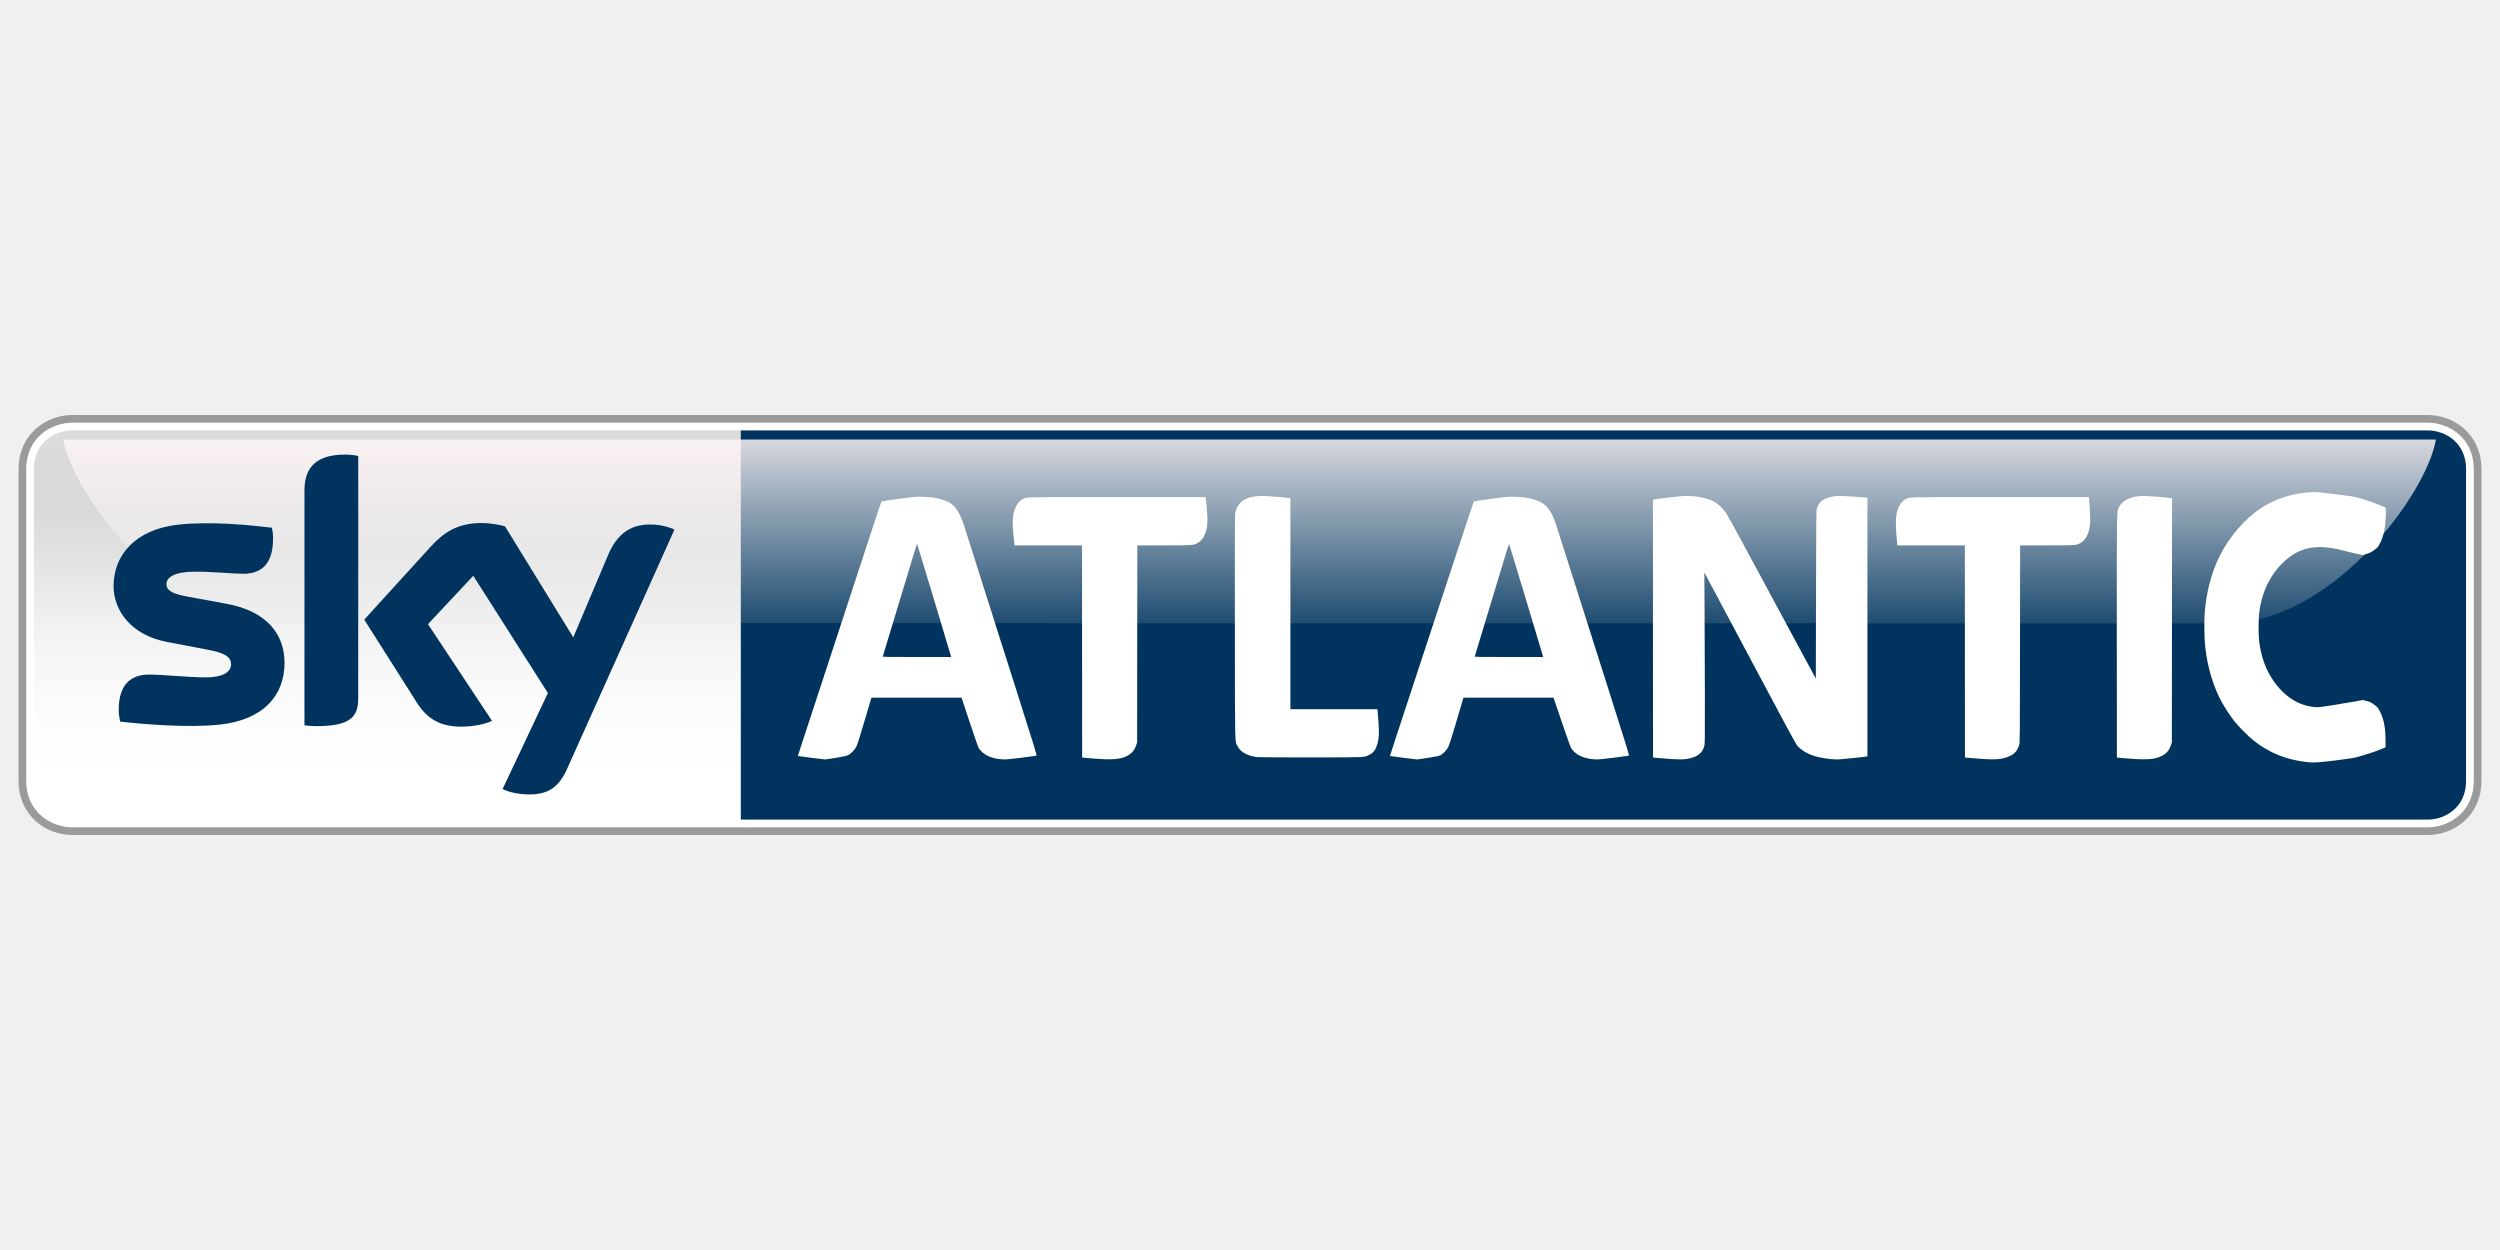
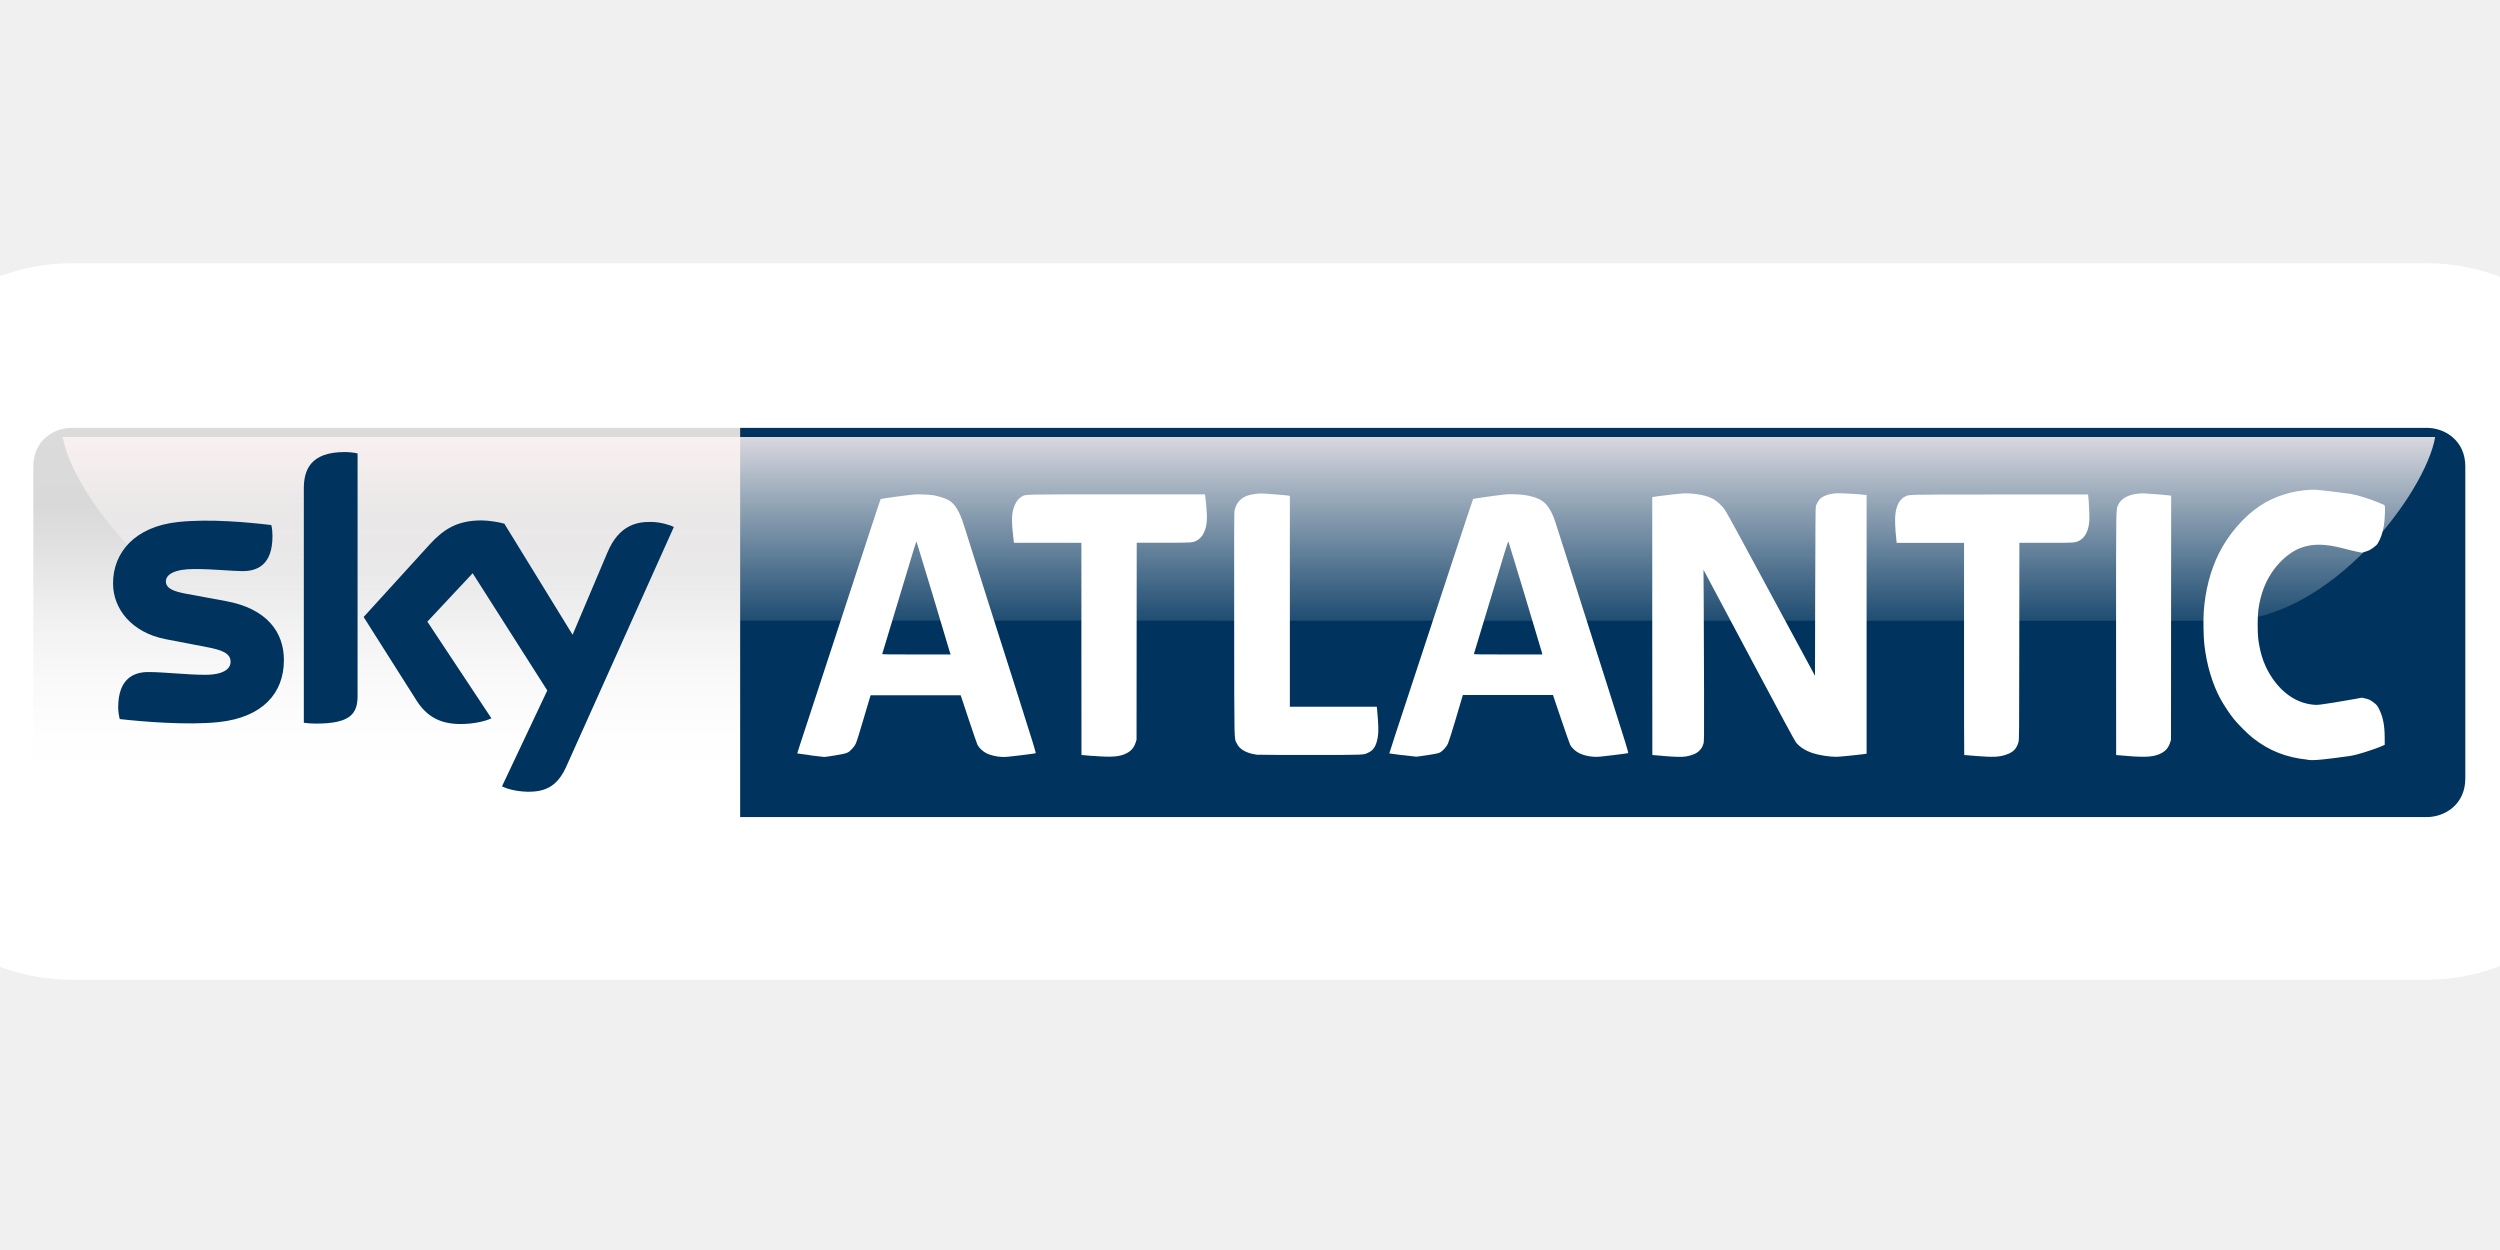
- <svg xmlns="http://www.w3.org/2000/svg" xmlns:xlink="http://www.w3.org/1999/xlink" version="1.1" width="128" height="64">
+ <svg xmlns="http://www.w3.org/2000/svg" xmlns:xlink="http://www.w3.org/1999/xlink" width="128" height="64">
  <defs>
-     <linearGradient id="linearGradient2997">
-       <stop stop-color="#eeeff1" stop-opacity="0.133" offset="0" id="stop2999" />
-       <stop stop-color="#fff5f5" stop-opacity="0.851" offset="1" id="stop3001" />
+     <linearGradient id="c">
+       <stop stop-color="#eeeff1" stop-opacity=".133" offset="0" />
+       <stop stop-color="#fff5f5" stop-opacity=".851" offset="1" />
    </linearGradient>
-     <linearGradient id="linearGradient2983">
-       <stop stop-color="#dbdbdb" offset="0" id="stop2985" />
-       <stop stop-color="#dadada" id="stop3656" offset="0.1" />
-       <stop stop-color="#d9d9d9" id="stop3654" offset="0.2" />
-       <stop stop-color="#e0e0e0" id="stop3652" offset="0.3" />
-       <stop stop-color="#e9e9e9" id="stop3650" offset="0.4" />
-       <stop stop-color="#f1f1f1" id="stop3648" offset="0.5" />
-       <stop stop-color="#f7f7f7" id="stop2987" offset="0.6" />
-       <stop stop-color="#fbfbfb" id="stop2989" offset="0.7" />
-       <stop stop-color="#fefefe" id="stop2991" offset="0.8" />
-       <stop stop-color="#ffffff" id="stop2993" offset="0.9" />
-       <stop stop-color="#ffffff" offset="1" id="stop2995" />
+     <linearGradient id="b">
+       <stop stop-color="#dbdbdb" offset="0" />
+       <stop stop-color="#dadada" offset=".1" />
+       <stop stop-color="#d9d9d9" offset=".2" />
+       <stop stop-color="#e0e0e0" offset=".3" />
+       <stop stop-color="#e9e9e9" offset=".4" />
+       <stop stop-color="#f1f1f1" offset=".5" />
+       <stop stop-color="#f7f7f7" offset=".6" />
+       <stop stop-color="#fbfbfb" offset=".7" />
+       <stop stop-color="#fefefe" offset=".8" />
+       <stop stop-color="#fff" offset=".9" />
+       <stop stop-color="#fff" offset="1" />
    </linearGradient>
-     <linearGradient id="linearGradient2808">
-       <stop stop-color="#101112" id="stop2810" offset="0" />
-       <stop stop-color="#151617" offset="0.2" id="stop2981" />
-       <stop stop-color="#1a1b1c" offset="0.4" id="stop2979" />
-       <stop stop-color="#242526" offset="0.603" id="stop2977" />
-       <stop stop-color="#393a3b" offset="0.8" id="stop2975" />
-       <stop stop-color="#636364" id="stop2812" offset="1" />
+     <linearGradient>
+       <stop stop-color="#101112" offset="0" />
+       <stop stop-color="#151617" offset=".2" />
+       <stop stop-color="#1a1b1c" offset=".4" />
+       <stop stop-color="#242526" offset=".603" />
+       <stop stop-color="#393a3b" offset=".8" />
+       <stop stop-color="#636364" offset="1" />
    </linearGradient>
-     <linearGradient y2="1092.357" x2="468" y1="1192.362" x1="468" gradientUnits="userSpaceOnUse" id="linearGradient2889-1" xlink:href="#linearGradient2808-7" gradientTransform="translate(-379.1585,-3.20546)" />
-     <linearGradient id="linearGradient2808-7">
-       <stop stop-color="#101112" id="stop2810-4" offset="0" />
-       <stop stop-color="#636364" id="stop2812-0" offset="1" />
+     <linearGradient y2="1092.357" x2="468" y1="1192.362" x1="468" gradientUnits="userSpaceOnUse" xlink:href="#a" gradientTransform="translate(-379.159 -3.205)" />
+     <linearGradient id="a">
+       <stop stop-color="#101112" offset="0" />
+       <stop stop-color="#636364" offset="1" />
    </linearGradient>
-     <linearGradient y2="1" x2="1" y1="0" x1="1" id="linearGradient3015" xlink:href="#linearGradient2983" />
-     <linearGradient y2="0" x2="0.778" y1="1" x1="0.778" id="linearGradient3646" xlink:href="#linearGradient2997" />
+     <linearGradient y2="1" x2="1" x1="1" id="d" xlink:href="#b" />
+     <linearGradient x2=".778" y1="1" x1=".778" id="e" xlink:href="#c" />
  </defs>
-   <g stroke="null" transform="matrix(0.09771657,0,0,0.09771657,113.1112,439.8237) " id="g2874">
-     <g stroke="null" transform="matrix(0.824779,0,0,0.824779,35.84919,175.8378) " id="g3003">
-       <g stroke="#000000" fill="#9d9d9d" stroke-width="16.763" transform="matrix(1.166398,0,0,1.166398,-116.2589,-499.9444) " id="g2932">
-         <path stroke="#9b9b9b" fill="#9b9b9b" fill-rule="evenodd" stroke-width="16.763" d="m-1101.354,-4198.459c10,0 1272.665,0 1282.665,0c10,0 21,7 21,21l0,170c0,14 -11,21 -21,21c-10,0 -1272.665,0 -1282.665,0c-10,0 -21,-7 -21,-21l0,-170c0,-14 11,-21 21,-21z" id="path2963" />
-         <path stroke="#ffffff" fill="#ffffff" fill-rule="evenodd" stroke-width="8.382" id="path2938" d="m-1101.354,-4198.459c10,0 1272.665,0 1282.665,0c10,0 21,7 21,21l0,170c0,14 -11,21 -21,21c-10,0 -1272.665,0 -1282.665,0c-10,0 -21,-7 -21,-21l0,-170c0,-14 11,-21 21,-21z" />
-       </g>
-       <g stroke="null" id="g2888" transform="matrix(1.166398,0,0,1.166398,-116.2589,-499.9444) ">
-         <path fill="url(#linearGradient3015)" fill-rule="evenodd" d="m-737.354,-3986.459l1,-1l0,-210l-1,-1l-364,0c-10,0 -21,7 -21,21l0,170c0,14 11,21 21,21l364,0z" id="path2780" />
-         <path fill="#00345e" fill-rule="evenodd" id="path2774" d="m-737.354,-3986.459l0,-212l918.665,0c10,0 21,7 21,21l0,170c0,14 -11,21 -21,21l-918.665,0z" />
-         <path fill="url(#linearGradient3646)" fill-rule="evenodd" d="m-991.964,-4093.459c-57,0 -109.336,-69.91 -114.39,-100l1292.238,0c-5.054,30.09 -57.054,100.09 -114.054,100.09" id="path2776" />
-         <path stroke="null" fill="#ffffff" id="path3645" d="m116.556,-4017.699c-11.763,-1.18 -21.179,-4.895 -29.943,-11.814c-2.725,-2.152 -8.144,-7.577 -10.364,-10.379c-2.083,-2.627 -5.146,-7.242 -6.898,-10.39c-4.658,-8.373 -7.878,-19.068 -9.126,-30.317c-0.45,-4.051 -0.613,-13.161 -0.316,-17.618c0.777,-11.676 3.655,-22.775 8.305,-32.034c5.185,-10.325 13.648,-20.098 22.431,-25.906c7.71,-5.098 17.758,-8.258 27.478,-8.643c2.923,-0.117 3.72,-0.052 11.806,0.947c4.77,0.589 9.283,1.17 10.03,1.292c3.478,0.568 10.047,2.599 14.836,4.586c1.437,0.596 2.859,1.184 3.161,1.308c0.469,0.19 0.566,0.383 0.662,1.319c0.157,1.524 -0.195,7.632 -0.575,9.96c-0.638,3.91 -1.712,7.071 -3.309,9.738c-0.518,0.865 -1.124,1.441 -2.656,2.522c-1.651,1.167 -2.326,1.501 -4.014,1.994l-2.029,0.592l-3.195,-0.678c-1.757,-0.373 -4.536,-1.042 -6.175,-1.486c-10.537,-2.856 -17.774,-2.942 -24.409,-0.29c-4.761,1.904 -10,6.167 -13.799,11.226c-4.799,6.392 -7.619,13.585 -8.785,22.403c-0.503,3.808 -0.504,12.572 0,16.195c1.184,8.541 3.501,14.887 7.657,20.977c6.02,8.82 14.123,13.905 23.067,14.472c1.679,0.107 2.876,-0.035 10.055,-1.176c4.482,-0.713 9.826,-1.618 11.876,-2.008l3.726,-0.711l2.073,0.526c1.807,0.458 2.301,0.688 3.859,1.803c2.123,1.519 2.508,1.99 3.733,4.578c1.836,3.878 2.694,8.52 2.718,14.702l0.02,4.162l-2.194,0.921c-2.87,1.205 -8.717,3.161 -12.609,4.218c-2.672,0.725 -4.389,1.002 -12.393,1.996c-8.933,1.109 -11.785,1.305 -14.7,1.013l-0.005,0zm-815.713,-2.451c-3.815,-0.479 -6.981,-0.914 -7.034,-0.968c-0.118,-0.119 -0.992,2.57 14.191,-43.666c12.949,-39.43 16.697,-50.863 25.696,-78.36c2.953,-9.021 5.45,-16.49 5.55,-16.596c0.1,-0.107 4.345,-0.746 9.433,-1.422c9.127,-1.212 9.304,-1.227 13.117,-1.123c2.126,0.058 4.832,0.255 6.013,0.438c2.682,0.417 6.667,1.679 8.452,2.677c3.369,1.885 6.017,6.193 8.311,13.526c0.826,2.641 4.292,13.579 13.208,41.68c2.079,6.55 8.836,27.802 15.016,47.224c9.764,30.685 11.191,35.333 10.888,35.456c-0.192,0.079 -3.922,0.584 -8.289,1.125c-6.865,0.85 -8.266,0.966 -10.343,0.86c-2.894,-0.146 -5.699,-0.82 -8.045,-1.931c-1.967,-0.932 -4.123,-2.927 -4.971,-4.601c-0.295,-0.583 -2.476,-6.906 -4.847,-14.051l-4.31,-12.992l-24.524,0l-24.524,0l-0.432,1.306c-0.238,0.718 -1.888,6.281 -3.666,12.361c-1.927,6.589 -3.532,11.683 -3.972,12.609c-0.5,1.053 -1.178,2.009 -2.102,2.967c-2.159,2.236 -2.598,2.407 -8.935,3.472c-3.014,0.507 -5.809,0.912 -6.211,0.9c-0.402,-0.02 -3.853,-0.414 -7.669,-0.892zm76.195,-55.552c-1.452,-5.127 -18.279,-60.964 -18.372,-60.964c-0.071,0 -0.709,1.904 -1.417,4.231c-2.331,7.655 -14.611,48.23 -15.92,52.606c-0.705,2.355 -1.322,4.401 -1.371,4.545c-0.07,0.207 3.74,0.261 18.592,0.261l18.681,0l-0.192,-0.68l0,0zm77.536,55.948c-3.275,-0.272 -5.979,-0.501 -6.008,-0.508c-0.029,0 -0.052,-26.013 -0.052,-57.791l0,-57.777l-18.37,0l-18.37,0l-0.118,-0.784c-0.065,-0.431 -0.319,-2.852 -0.565,-5.381c-0.714,-7.341 -0.391,-11.088 1.261,-14.627c0.918,-1.966 2.28,-3.556 3.718,-4.338c2.323,-1.264 -0.775,-1.192 51.716,-1.195l48.004,0l0.103,0.47c0.056,0.259 0.304,2.727 0.552,5.485c0.705,7.848 0.382,11.399 -1.373,15.104c-0.829,1.75 -2.323,3.336 -3.887,4.129c-2.205,1.118 -2.469,1.135 -18.107,1.138l-14.467,0l-0.054,53.65l-0.054,53.65l-0.573,1.69c-0.907,2.674 -2.289,4.292 -4.81,5.63c-3.693,1.959 -8.21,2.314 -18.543,1.455l-0.002,-0zm168.679,-0.411c-3.823,-0.486 -6.988,-0.921 -7.033,-0.968c-0.044,-0.046 4.694,-14.564 10.532,-32.263c5.838,-17.699 16.088,-48.823 22.778,-69.166c6.69,-20.342 12.245,-37.071 12.345,-37.177c0.1,-0.104 4.299,-0.745 9.331,-1.422c9.044,-1.216 9.193,-1.229 13.015,-1.125c4.416,0.118 7.041,0.477 10.198,1.389c5.315,1.536 7.883,3.798 10.506,9.258c1.096,2.281 1.182,2.537 7.505,22.496c7.891,24.905 11.763,37.095 22.998,72.404c9.764,30.685 11.191,35.333 10.888,35.456c-0.191,0.079 -3.922,0.584 -8.289,1.125c-6.865,0.85 -8.266,0.966 -10.344,0.86c-2.894,-0.146 -5.699,-0.82 -8.045,-1.931c-1.983,-0.939 -4.124,-2.93 -4.991,-4.641c-0.306,-0.604 -2.429,-6.622 -4.717,-13.372c-2.288,-6.75 -4.27,-12.578 -4.403,-12.952l-0.243,-0.679l-24.52,0l-24.519,0l-0.52,1.724c-0.286,0.948 -1.947,6.566 -3.69,12.486c-1.775,6.022 -3.485,11.425 -3.885,12.269c-0.809,1.707 -2.508,3.668 -4.016,4.636c-0.912,0.585 -1.51,0.725 -6.772,1.585c-3.174,0.519 -6.083,0.932 -6.464,0.918c-0.381,-0.019 -3.821,-0.423 -7.644,-0.909zm76.209,-55.538c-1.452,-5.127 -18.279,-60.964 -18.372,-60.964c-0.071,0 -0.708,1.904 -1.417,4.231c-2.331,7.655 -14.611,48.23 -15.92,52.606c-0.705,2.355 -1.322,4.401 -1.371,4.545c-0.07,0.207 3.74,0.261 18.592,0.261l18.681,0l-0.193,-0.68l0.001,0zm65.939,55.935c-3.218,-0.266 -5.874,-0.489 -5.903,-0.496c-0.029,0 -0.052,-31.605 -0.052,-70.219l0,-70.206l0.47,-0.103c2.159,-0.468 15.352,-1.995 17.229,-1.994c6.517,0 12.382,1.244 16.027,3.386c1.835,1.079 4.294,3.424 5.84,5.571c0.663,0.921 4.337,7.486 8.164,14.589c10.091,18.729 24.164,44.819 33.151,61.458l7.822,14.482l0.107,-45.826c0.087,-37.498 0.157,-45.979 0.386,-46.663c0.493,-1.473 1.532,-3.226 2.354,-3.967c1.886,-1.705 5.159,-2.762 9.169,-2.965c2.107,-0.106 13.032,0.526 15.411,0.892l0.679,0.104l0,70.401l0,70.4l-0.679,0.113c-2.18,0.363 -14.272,1.577 -15.712,1.577c-3.891,0 -9.62,-0.884 -12.969,-2.002c-3.88,-1.295 -7.131,-3.375 -9.055,-5.792c-0.72,-0.904 -8.015,-14.423 -23.706,-43.929c-12.467,-23.442 -23.575,-44.314 -24.686,-46.384l-2.019,-3.761l0.121,18.598c0.067,10.228 0.141,31.244 0.167,46.702c0.042,26.781 0.026,28.164 -0.34,29.353c-0.547,1.771 -1.045,2.663 -2.069,3.702c-1.641,1.664 -3.918,2.674 -7.263,3.221c-2.406,0.394 -5.693,0.33 -12.642,-0.244l-0,0.001zm169.988,0c-3.275,-0.265 -5.979,-0.487 -6.007,-0.494c-0.029,0 -0.052,-26.013 -0.052,-57.791l0,-57.777l-18.374,0l-18.373,0l-0.117,-1.098c-0.757,-7.082 -0.911,-12.415 -0.441,-15.306c0.717,-4.418 2.33,-7.276 4.868,-8.629c2.586,-1.379 -0.957,-1.29 51.919,-1.294l48.004,0l0.099,0.47c0.294,1.394 0.787,11 0.679,13.217c-0.279,5.706 -2.281,9.822 -5.593,11.502c-2.205,1.117 -2.469,1.133 -18.107,1.137l-14.468,0l-0.054,53.65c-0.052,50.745 -0.075,53.718 -0.427,54.904c-1.116,3.758 -2.909,5.551 -6.889,6.886c-3.769,1.264 -7.169,1.391 -16.665,0.623l-0.002,0zm82.748,0.02c-3.275,-0.272 -5.979,-0.501 -6.007,-0.508c-0.029,0 -0.05,-29.751 -0.048,-66.097c0,-72.442 -0.085,-67.478 1.238,-70.302c1.825,-3.901 6.824,-6.121 13.798,-6.126c1.612,0 12.722,0.898 14.373,1.165l0.682,0.11l-0.054,66.491l-0.054,66.492l-0.573,1.69c-0.907,2.675 -2.289,4.292 -4.81,5.63c-3.693,1.959 -8.21,2.314 -18.543,1.455l-0.002,-0.001zm-474.438,-0.752c-5.452,-0.804 -9.064,-2.887 -10.565,-6.095c-1.451,-3.102 -1.333,2.39 -1.403,-64.929c-0.056,-54.211 -0.028,-60.86 0.261,-62.175c0.907,-4.123 3.517,-6.904 7.628,-8.129c1.746,-0.519 4.901,-0.949 7,-0.952c1.708,0 13.051,0.896 14.679,1.162l0.679,0.11l0,57.454l0,57.455l23.69,0l23.69,0l0.121,0.992c0.065,0.546 0.285,3.327 0.486,6.18c0.404,5.769 0.267,8.648 -0.555,11.598c-0.904,3.244 -2.177,4.978 -4.476,6.096c-2.976,1.447 -0.74,1.351 -31.881,1.385c-15.458,0.019 -28.667,-0.052 -29.355,-0.153l0.001,0z" />
-         <path fill="#00345e" fill-rule="nonzero" id="path2782" d="m-945.73,-4052.525c0,9.672 -3.784,15.15 -22.537,15.15c-2.467,0 -4.606,-0.131 -6.744,-0.444l0,-127.635c0,-9.689 3.29,-19.822 22.208,-19.822c2.467,0 4.77,0.23 7.073,0.756l0,131.995zm-40.138,-19.312c0,17.947 -11.68,31.074 -35.367,33.64c-17.273,1.859 -42.277,-0.296 -54.121,-1.645c-0.493,-1.974 -0.823,-4.375 -0.823,-6.317c0,-15.677 8.39,-19.296 16.45,-19.296c8.225,0 21.22,1.514 30.926,1.514c10.528,0 13.818,-3.619 13.818,-7.057c0,-4.507 -4.277,-6.366 -12.502,-7.962l-22.701,-4.343c-18.753,-3.619 -28.787,-16.598 -28.787,-30.384c0,-16.811 11.844,-30.843 35.203,-33.426c17.602,-1.941 39.151,0.23 50.995,1.661c0.493,2.023 0.658,3.981 0.658,6.005c0,15.692 -8.225,19.081 -16.286,19.081c-5.922,0 -15.463,-1.134 -26.32,-1.134c-11.021,0 -15.463,3.076 -15.463,6.76c0,3.883 4.277,5.462 11.021,6.728l21.714,3.998c22.043,4.03 31.584,16.648 31.584,32.177m118.769,68.728c2.468,1.283 7.403,2.78 13.818,2.928c10.857,0.247 16.779,-3.898 21.221,-13.719l58.562,-130.514c-2.303,-1.267 -7.732,-2.714 -12.173,-2.78c-7.402,-0.148 -17.601,1.349 -24.017,16.747l-18.917,44.711l-37.177,-60.47c-2.468,-0.74 -8.225,-1.793 -12.502,-1.793c-13.16,0 -20.562,4.788 -28.129,13.045l-36.026,39.562l28.952,45.682c5.428,8.357 12.502,12.617 23.852,12.617c7.567,0 13.818,-1.727 16.779,-3.158l-34.874,-52.673l24.675,-26.353l40.631,63.875" />
-       </g>
+   <g stroke="null">
+     <g stroke="#000" fill="#9d9d9d" stroke-width="16.763" fill-rule="evenodd">
+       <path stroke="#9b9b9b" fill="#9b9b9b" d="M3.67 21.856h120.57c.94 0 1.974.658 1.974 1.974v15.98c0 1.316-1.034 1.974-1.974 1.974H3.67c-.94 0-1.974-.658-1.974-1.974V23.83c0-1.316 1.034-1.974 1.974-1.974z" stroke-width=".094" />
+       <path stroke="#fff" fill="#fff" stroke-width=".752.382" d="M3.67 21.856h120.57c.94 0 1.974.658 1.974 1.974v15.98c0 1.316-1.034 1.974-1.974 1.974H3.67c-.94 0-1.974-.658-1.974-1.974V23.83c0-1.316 1.034-1.974 1.974-1.974z" />
    </g>
+     <path fill="url(#d)" fill-rule="evenodd" d="M-737.354-3986.46l1-1v-210l-1-1h-364c-10 0-21 7-21 21v170c0 14 11 21 21 21h364z" transform="matrix(.094 0 0 .094 107.207 416.561)" />
+     <path fill="#00345e" fill-rule="evenodd" d="M37.896 41.834V21.906h86.354c.94 0 1.974.658 1.974 1.974v15.98c0 1.316-1.034 1.974-1.974 1.974H37.896z" />
+     <path fill="url(#e)" fill-rule="evenodd" d="M-991.964-4093.46c-57 0-109.336-69.91-114.39-100H185.884c-5.053 30.09-57.053 100.09-114.053 100.09" transform="matrix(.094 0 0 .094 107.207 416.561)" />
+     <path fill="#fff" d="M118.163 38.897c-1.105-.11-1.99-.46-2.814-1.11-.26-.202-.77-.712-.98-.976-.197-.24-.485-.68-.65-.97-.438-.787-.74-1.792-.858-2.85-.042-.38-.058-1.236-.03-1.655.073-1.1.344-2.14.78-3.012.488-.97 1.284-1.89 2.11-2.434.724-.48 1.67-.777 2.583-.813.274-.01.35-.004 1.11.09.45.055.872.11.942.12.326.055.944.246 1.394.43l.298.125c.044.018.053.036.062.124.015.143-.018.717-.054.936-.06.366-.16.663-.31.914-.05.08-.108.136-.25.238-.157.11-.22.14-.38.188l-.19.056-.3-.063c-.165-.034-.426-.097-.58-.14-.99-.267-1.67-.275-2.295-.026-.45.176-.94.58-1.3 1.053-.45.6-.714 1.28-.824 2.108-.046.36-.046 1.183 0 1.524.113.804.33 1.4.72 1.973.567.83 1.33 1.306 2.17 1.36.16.01.27-.004.946-.11.42-.068.922-.153 1.115-.19l.35-.067.196.046c.17.043.217.065.364.17.2.143.237.187.35.43.175.365.256.8.258 1.38l.002.39-.208.09c-.27.112-.82.296-1.187.395-.25.07-.412.097-1.165.19-.84.105-1.104.124-1.38.096zm-76.677-.23c-.358-.045-.656-.086-.66-.09-.012-.012-.094.24 1.333-4.106l2.41-7.36c.28-.85.51-1.55.52-1.56.01-.01.41-.07.887-.132.86-.114.874-.115 1.233-.106.2.006.455.024.566.04.25.04.626.16.793.253.316.177.565.58.78 1.27.078.25.404 1.278 1.24 3.92l1.414 4.44c.916 2.883 1.05 3.32 1.022 3.33-.018.01-.37.056-.78.107-.644.08-.776.09-.97.08-.273-.015-.537-.078-.758-.18-.185-.09-.388-.278-.468-.435-.028-.055-.233-.65-.455-1.32l-.406-1.222h-4.61l-.04.125c-.023.066-.178.59-.345 1.16-.18.62-.33 1.098-.374 1.185-.046.1-.11.19-.196.28-.2.21-.243.226-.84.326-.28.05-.545.086-.583.085-.037 0-.36-.038-.72-.083zm7.162-5.222c-.136-.482-1.718-5.73-1.727-5.73 0 0-.06.178-.13.397-.22.72-1.37 4.534-1.492 4.945l-.13.427c-.006.02.352.025 1.75.025h1.755l-.02-.07zm7.29 5.26c-.31-.026-.563-.048-.566-.05-.003 0-.005-2.444-.005-5.43v-5.432h-3.453l-.01-.074c-.007-.04-.03-.27-.054-.51-.068-.69-.037-1.045.118-1.377.086-.186.214-.336.35-.41.218-.118-.073-.11 4.86-.112h4.513l.01.046c.01.024.03.256.06.515.065.74.035 1.073-.13 1.42-.078.165-.22.315-.366.39-.207.105-.232.107-1.702.107H58.2l-.005 5.045-.004 5.043-.052.158c-.085.252-.215.404-.452.53-.347.184-.772.217-1.743.136zm15.855-.04c-.36-.045-.657-.086-.66-.09-.006-.005.44-1.37.99-3.033l2.14-6.502c.63-1.912 1.15-3.484 1.16-3.494.01-.01.404-.07.877-.134.85-.114.864-.115 1.224-.106.415.01.66.045.958.13.5.145.74.358.988.87.103.215.11.24.705 2.116.742 2.34 1.106 3.487 2.162 6.806.918 2.884 1.052 3.32 1.024 3.332-.01.008-.362.055-.78.106-.64.08-.77.09-.97.08-.27-.013-.53-.076-.75-.18-.187-.09-.39-.276-.47-.437-.03-.06-.23-.63-.444-1.26l-.413-1.22-.022-.065H74.9l-.05.162-.347 1.173c-.17.567-.33 1.075-.367 1.154-.076.16-.236.344-.378.435-.085.054-.142.07-.636.15-.3.046-.574.085-.61.084-.036 0-.36-.04-.72-.083zm7.163-5.22c-.136-.482-1.718-5.73-1.727-5.73-.01 0-.07.178-.14.397-.22.72-1.373 4.534-1.496 4.945l-.13.427c-.007.02.35.025 1.747.025h1.757l-.018-.07zm6.2 5.258l-.556-.047c-.003 0-.005-2.97-.005-6.6v-6.6l.044-.01c.2-.043 1.44-.187 1.62-.187.61 0 1.16.11 1.5.312.172.1.403.32.55.523.06.087.406.704.765 1.372l3.12 5.776.734 1.36.01-4.308c.01-3.525.015-4.323.036-4.387.047-.138.144-.303.22-.373.18-.16.486-.26.863-.28.2-.008 1.225.05 1.45.085l.063.01v13.24l-.064.01c-.205.036-1.34.15-1.477.15-.366 0-.904-.083-1.22-.19-.364-.12-.67-.315-.85-.542-.068-.084-.754-1.355-2.23-4.13-1.17-2.202-2.215-4.164-2.32-4.36l-.19-.352.012 1.748c.007.96.014 2.937.016 4.39.005 2.517.004 2.647-.03 2.76-.05.165-.1.25-.195.347-.155.16-.37.25-.683.308-.226.037-.535.03-1.188-.023zm15.977 0l-.564-.047c-.01 0-.01-2.445-.01-5.432v-5.43h-3.45l-.01-.104c-.075-.666-.09-1.167-.046-1.44.068-.414.22-.683.458-.81.243-.13-.09-.12 4.88-.122h4.513l.01.045c.027.13.073 1.034.063 1.242-.024.536-.21.923-.523 1.08-.207.106-.232.108-1.702.108h-1.36l-.005 5.043c-.004 4.77-.006 5.05-.04 5.16-.104.354-.273.523-.65.648-.35.12-.67.13-1.563.06zm7.78.002l-.566-.048c-.003 0-.005-2.797-.004-6.213 0-6.81-.008-6.343.116-6.608.17-.367.64-.576 1.29-.576.15 0 1.196.084 1.35.11l.065.01-.005 6.25-.004 6.25-.052.16c-.085.25-.215.402-.452.528-.347.184-.772.218-1.743.137zm-44.598-.07c-.513-.076-.852-.272-.993-.574-.137-.29-.126.23-.132-6.1-.006-5.092-.003-5.72.024-5.84.085-.388.33-.65.717-.765.17-.05.468-.09.66-.09.16 0 1.23.085 1.38.11l.07.01v10.8h4.453l.01.095c.007.05.028.312.047.58.037.542.024.813-.054 1.09-.084.305-.203.47-.42.573-.28.136-.07.127-2.996.13-1.453 0-2.695-.004-2.76-.014z" />
+     <path fill="#00345e" d="M18.308 35.624c0 .91-.355 1.424-2.118 1.424-.232 0-.433-.013-.634-.042V25.008c0-.91.31-1.863 2.087-1.863.232 0 .45.022.665.07v12.41zm-3.773-1.816c0 1.687-1.097 2.92-3.324 3.162-1.62.175-3.97-.027-5.08-.154-.047-.186-.08-.41-.08-.594 0-1.474.79-1.814 1.548-1.814.773 0 1.994.142 2.907.142.99 0 1.3-.34 1.3-.663 0-.424-.403-.598-1.176-.748l-2.135-.41c-1.763-.34-2.707-1.56-2.707-2.86 0-1.58 1.114-2.9 3.31-3.14 1.654-.18 3.68.02 4.793.154.045.19.06.373.06.563 0 1.476-.772 1.795-1.53 1.795-.557 0-1.454-.107-2.474-.107-1.036 0-1.454.29-1.454.633 0 .365.4.514 1.037.633l2.04.377c2.07.38 2.967 1.564 2.967 3.023m11.165 6.46c.23.12.696.262 1.3.276 1.02.022 1.576-.368 1.993-1.29L34.5 26.983c-.217-.12-.728-.255-1.145-.26-.696-.015-1.655.125-2.258 1.573l-1.78 4.203-3.494-5.686c-.232-.07-.773-.168-1.175-.168-1.237 0-1.933.45-2.644 1.225l-3.386 3.72 2.72 4.294c.51.786 1.176 1.186 2.243 1.186.72 0 1.3-.16 1.58-.292l-3.28-4.95 2.32-2.478 3.82 6.002" />
  </g>
</svg>
